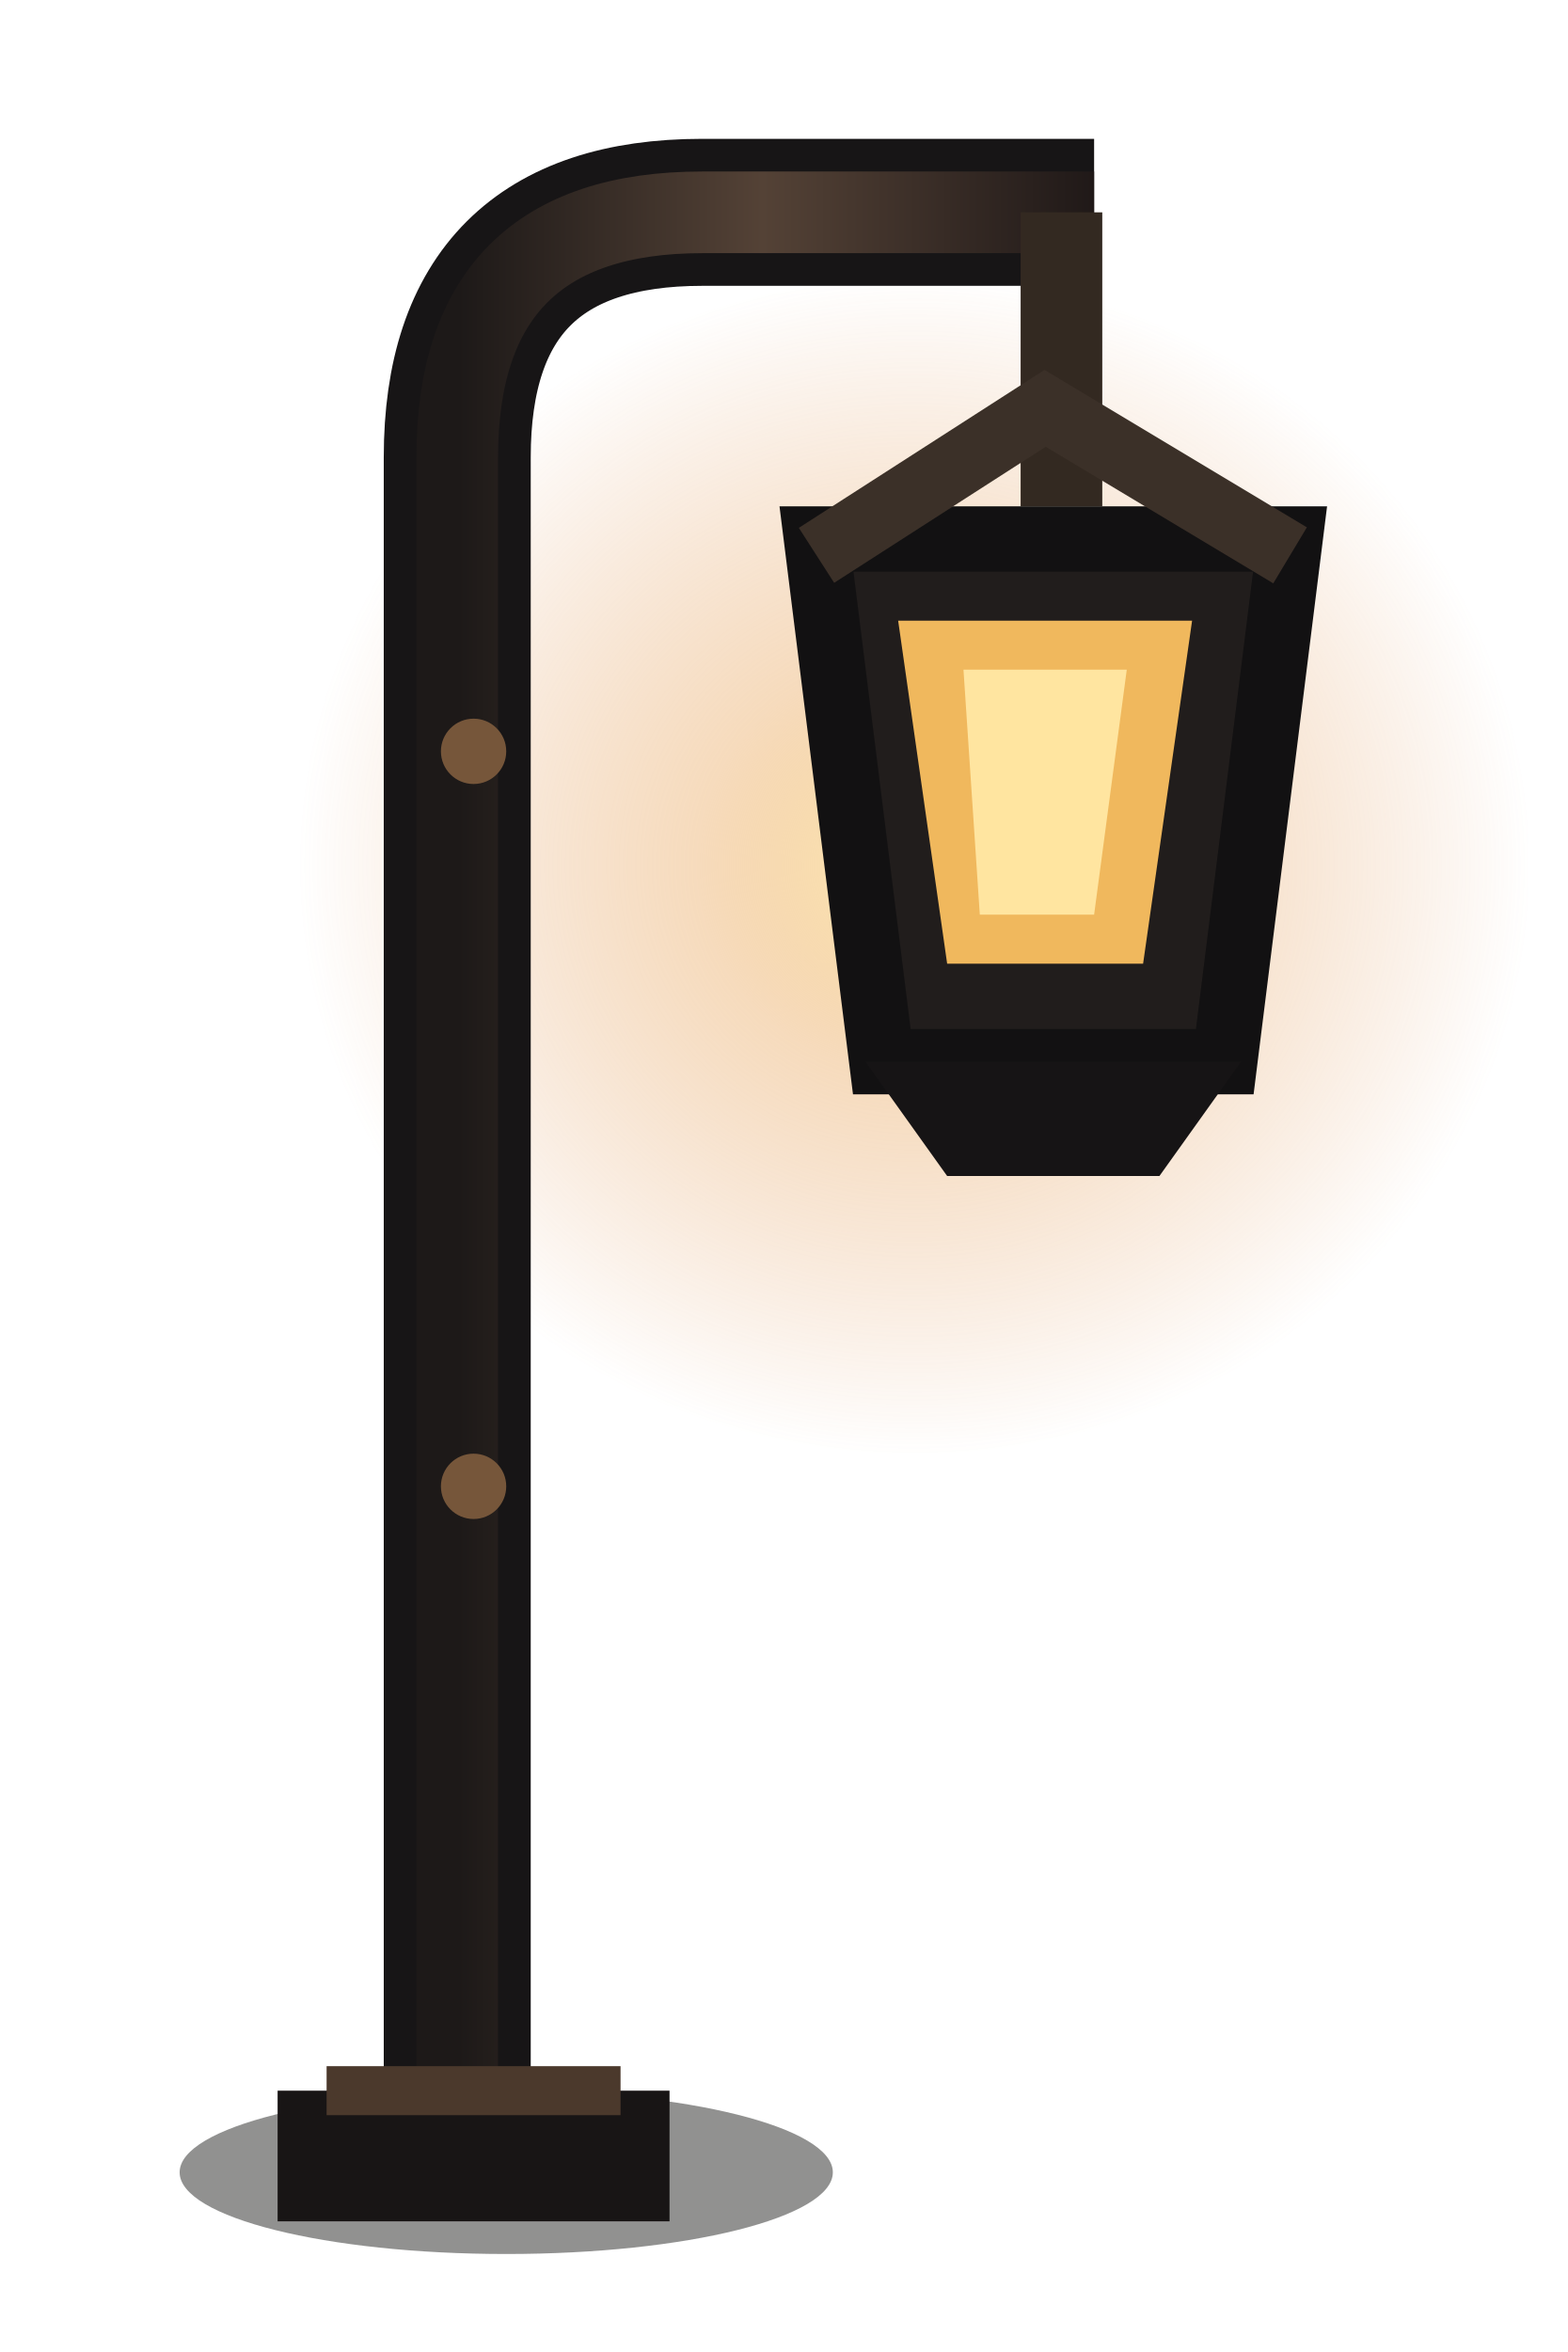
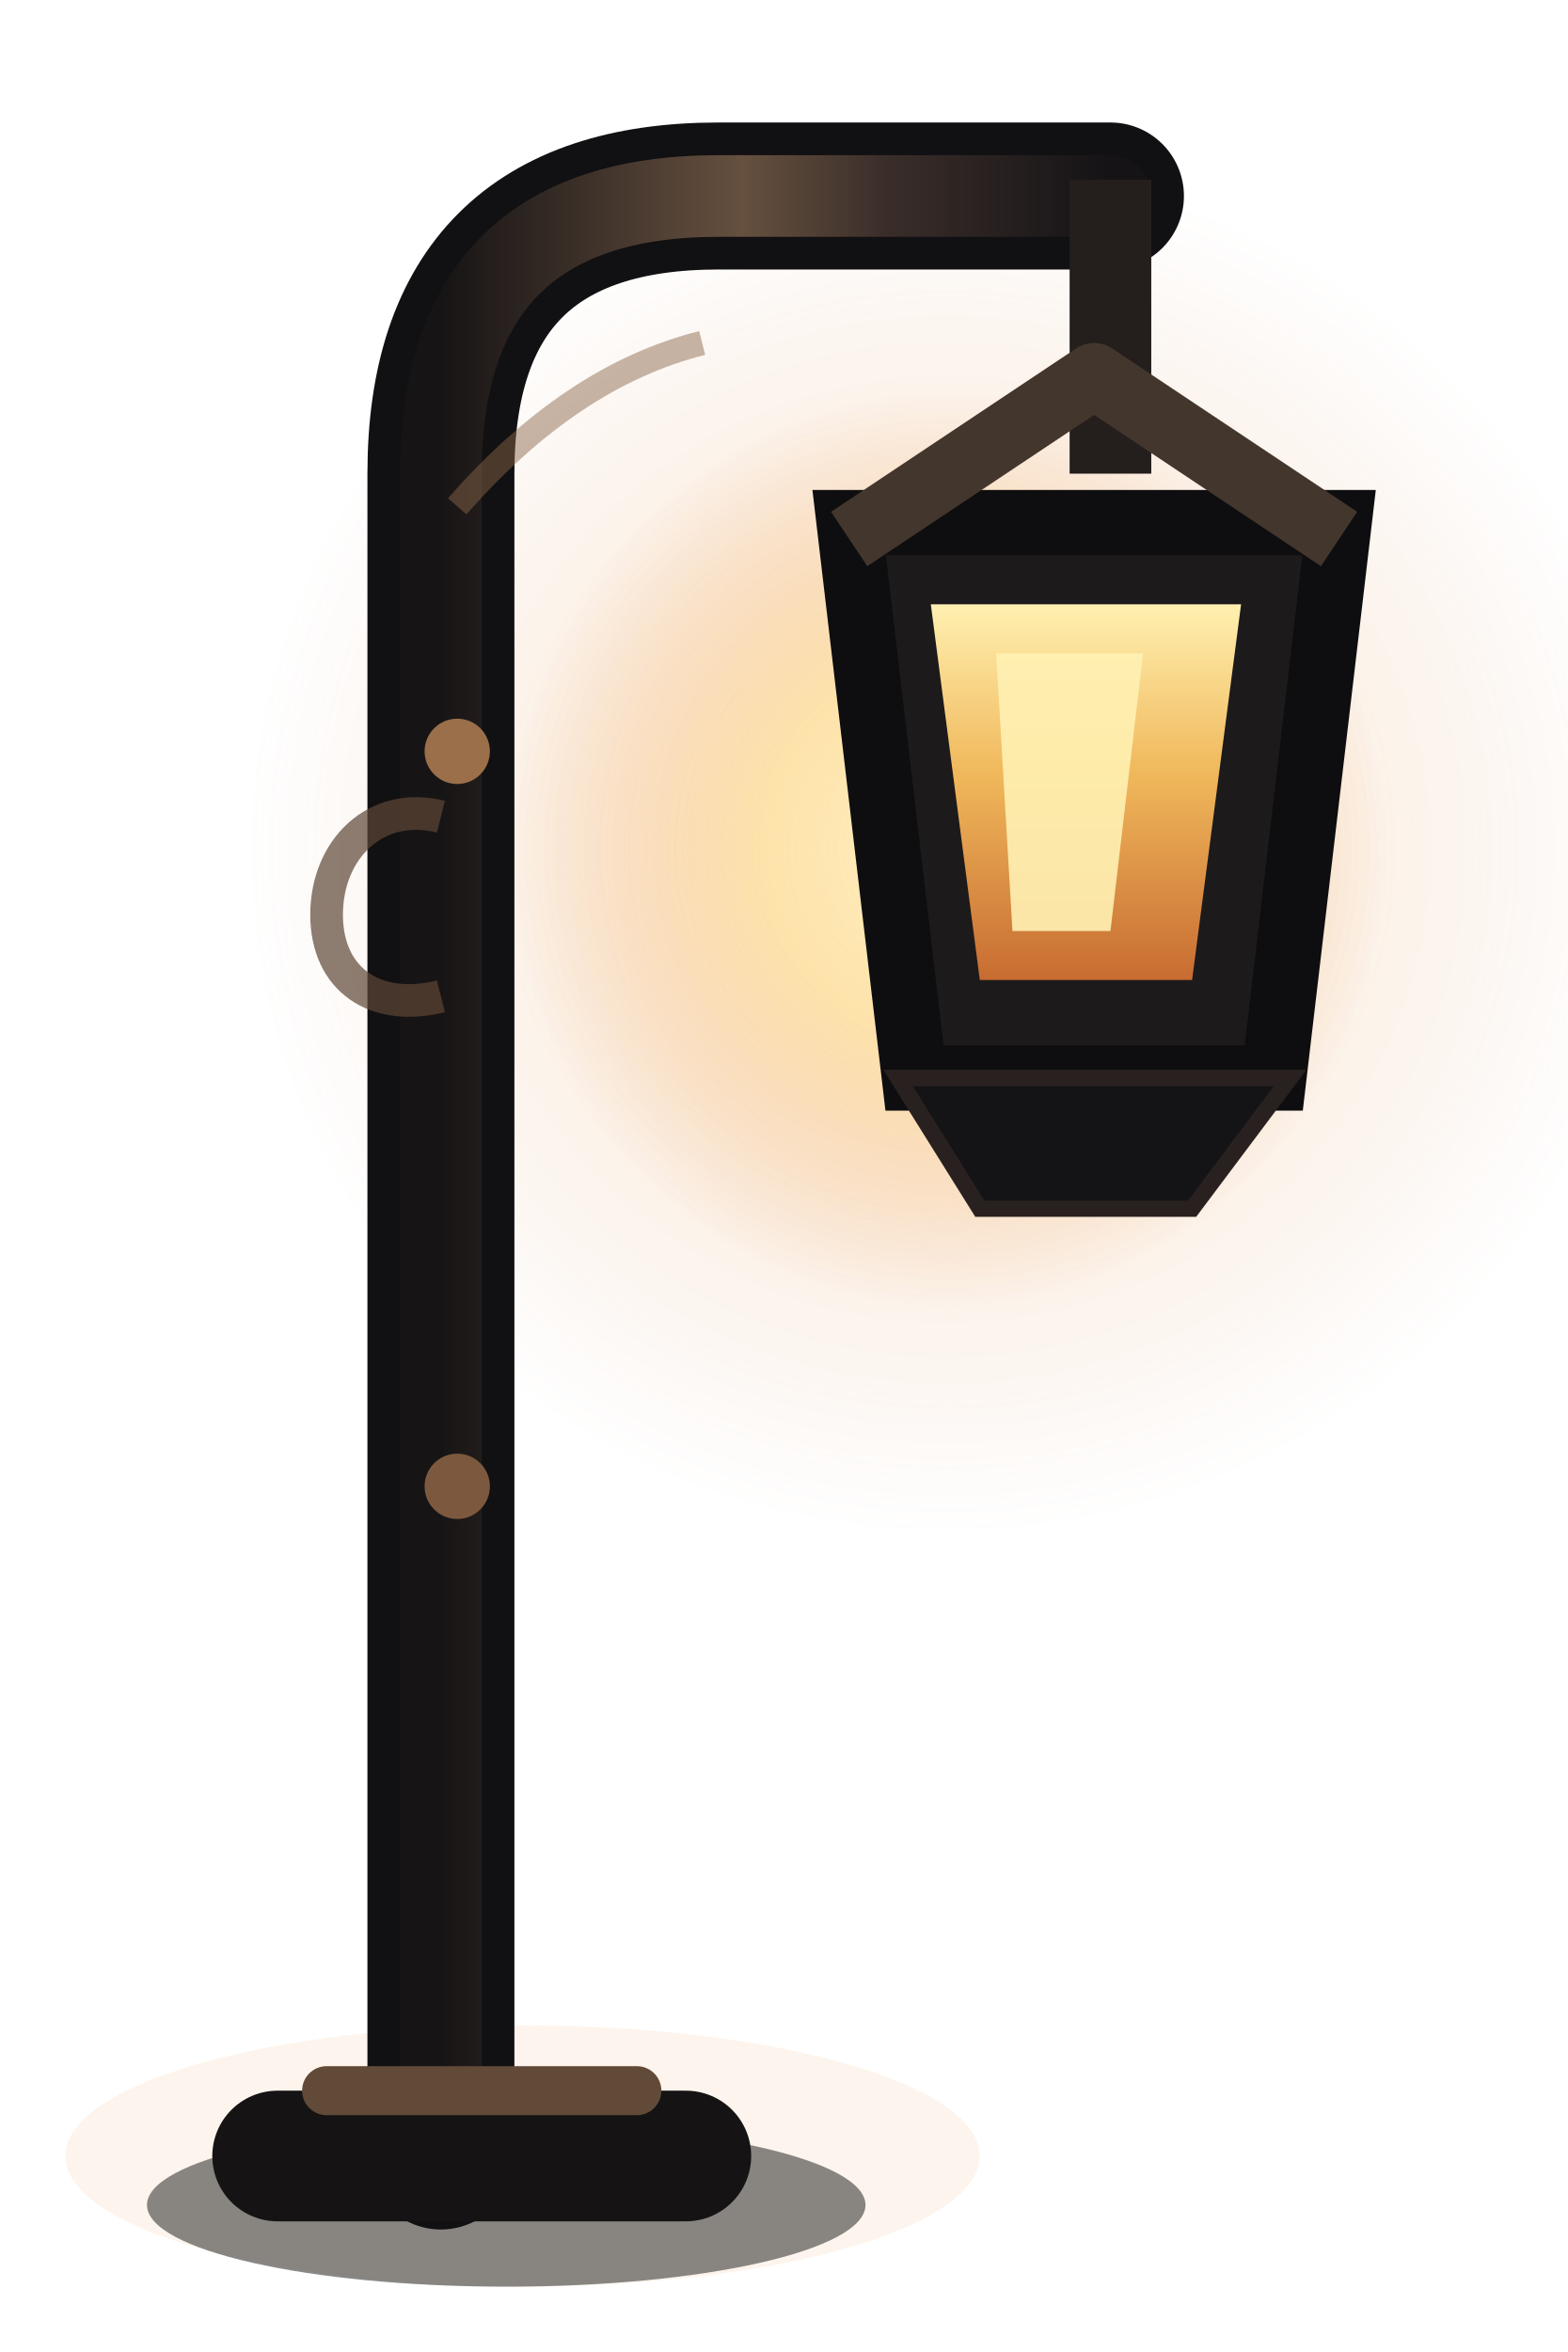
<svg xmlns="http://www.w3.org/2000/svg" width="96" height="144" viewBox="0 0 96 144">
  <defs>
-     <radialGradient id="glow">
-       <stop offset="0" stop-color="#ffe9a6" stop-opacity=".82" />
-       <stop offset=".35" stop-color="#e8a04f" stop-opacity=".38" />
-       <stop offset="1" stop-color="#d47b34" stop-opacity="0" />
+     <radialGradient id="outerGlow">
+       <stop offset="0" stop-color="#ffd98a" stop-opacity=".34" />
+       <stop offset=".55" stop-color="#e99a45" stop-opacity=".14" />
+       <stop offset="1" stop-color="#c86b31" stop-opacity="0" />
+     </radialGradient>
+     <radialGradient id="innerGlow">
+       <stop offset="0" stop-color="#fff2bd" stop-opacity=".96" />
+       <stop offset=".42" stop-color="#ffd36f" stop-opacity=".72" />
+       <stop offset="1" stop-color="#e47c35" stop-opacity="0" />
    </radialGradient>
    <linearGradient id="metal" x1="0" y1="0" x2="1" y2="0">
-       <stop stop-color="#1d1918" />
-       <stop offset=".48" stop-color="#544236" />
-       <stop offset="1" stop-color="#201918" />
+       <stop stop-color="#171415" />
+       <stop offset=".45" stop-color="#66503f" />
+       <stop offset=".67" stop-color="#392d29" />
+       <stop offset="1" stop-color="#151316" />
+     </linearGradient>
+     <linearGradient id="glass" x1="0" y1="0" x2="0" y2="1">
+       <stop stop-color="#fff0b0" />
+       <stop offset=".45" stop-color="#f0b85b" />
+       <stop offset="1" stop-color="#c86c31" />
    </linearGradient>
  </defs>
-   <ellipse cx="56" cy="53" rx="38" ry="36" fill="url(#glow)" />
-   <ellipse cx="31" cy="133" rx="20" ry="5" fill="#0a0b09" opacity=".45" />
-   <path d="M28 132V28q0-15 15-15h24" fill="none" stroke="#171516" stroke-width="9" />
-   <path d="M28 132V28q0-15 15-15h24" fill="none" stroke="url(#metal)" stroke-width="5" />
-   <path d="M65 13v18" stroke="#332921" stroke-width="5" />
-   <path d="M50 33h29l-4 32H54z" fill="#211d1c" stroke="#121112" stroke-width="4" />
-   <path d="M55 38h18l-3 21H58z" fill="#f0b85d" />
-   <path d="M59 41h10l-2 15h-7z" fill="#ffe5a0" />
-   <path d="M50 34 64 25l15 9" fill="none" stroke="#3b3028" stroke-width="4" />
-   <path d="M53 65h23l-5 7H58z" fill="#161415" />
-   <path d="M17 132h24" stroke="#181515" stroke-width="8" />
-   <path d="M20 128h18" stroke="#4b392c" stroke-width="3" />
-   <circle cx="29" cy="46" r="2" fill="#76563a" />
-   <circle cx="29" cy="91" r="2" fill="#76563a" />
+   <ellipse cx="58" cy="52" rx="43" ry="42" fill="url(#outerGlow)" />
+   <ellipse cx="58" cy="52" rx="27" ry="28" fill="url(#innerGlow)" opacity=".62" />
+   <ellipse cx="32" cy="132" rx="28" ry="8" fill="#e89a49" opacity=".10" />
+   <ellipse cx="31" cy="135" rx="22" ry="5" fill="#090b09" opacity=".48" />
+   <path d="M27 132V29Q27 12 44 12H68" fill="none" stroke="#111012" stroke-width="9" stroke-linecap="round" />
+   <path d="M27 132V29Q27 12 44 12H68" fill="none" stroke="url(#metal)" stroke-width="5" stroke-linecap="round" />
+   <path d="M28 31Q35 23 43 21" fill="none" stroke="#8a6749" stroke-width="1.5" opacity=".48" />
+   <path d="M68 11v18" stroke="#241e1c" stroke-width="5" />
+   <path d="M52 32H82L78 66H56Z" fill="#1d1a1b" stroke="#0e0d0f" stroke-width="4" />
+   <path d="M57 37H76L73 60H60Z" fill="url(#glass)" />
+   <path d="M61 40H70L68 57H62Z" fill="#fff1b2" opacity=".90" />
+   <path d="M52 33L67 23L82 33" fill="none" stroke="#43362d" stroke-width="4" stroke-linejoin="round" />
+   <path d="M55 66H79L73 74H60Z" fill="#141315" stroke="#292120" stroke-width="1" />
+   <path d="M27 50C23 49 20 52 20 56C20 60 23 62 27 61" fill="none" stroke="#5e4636" stroke-width="2" opacity=".7" />
+   <path d="M17 132H42" stroke="#151314" stroke-width="8" stroke-linecap="round" />
+   <path d="M20 128H39" stroke="#624a38" stroke-width="3" stroke-linecap="round" />
+   <circle cx="28" cy="46" r="2" fill="#9a6f49" />
+   <circle cx="28" cy="91" r="2" fill="#7c593e" />
</svg>
